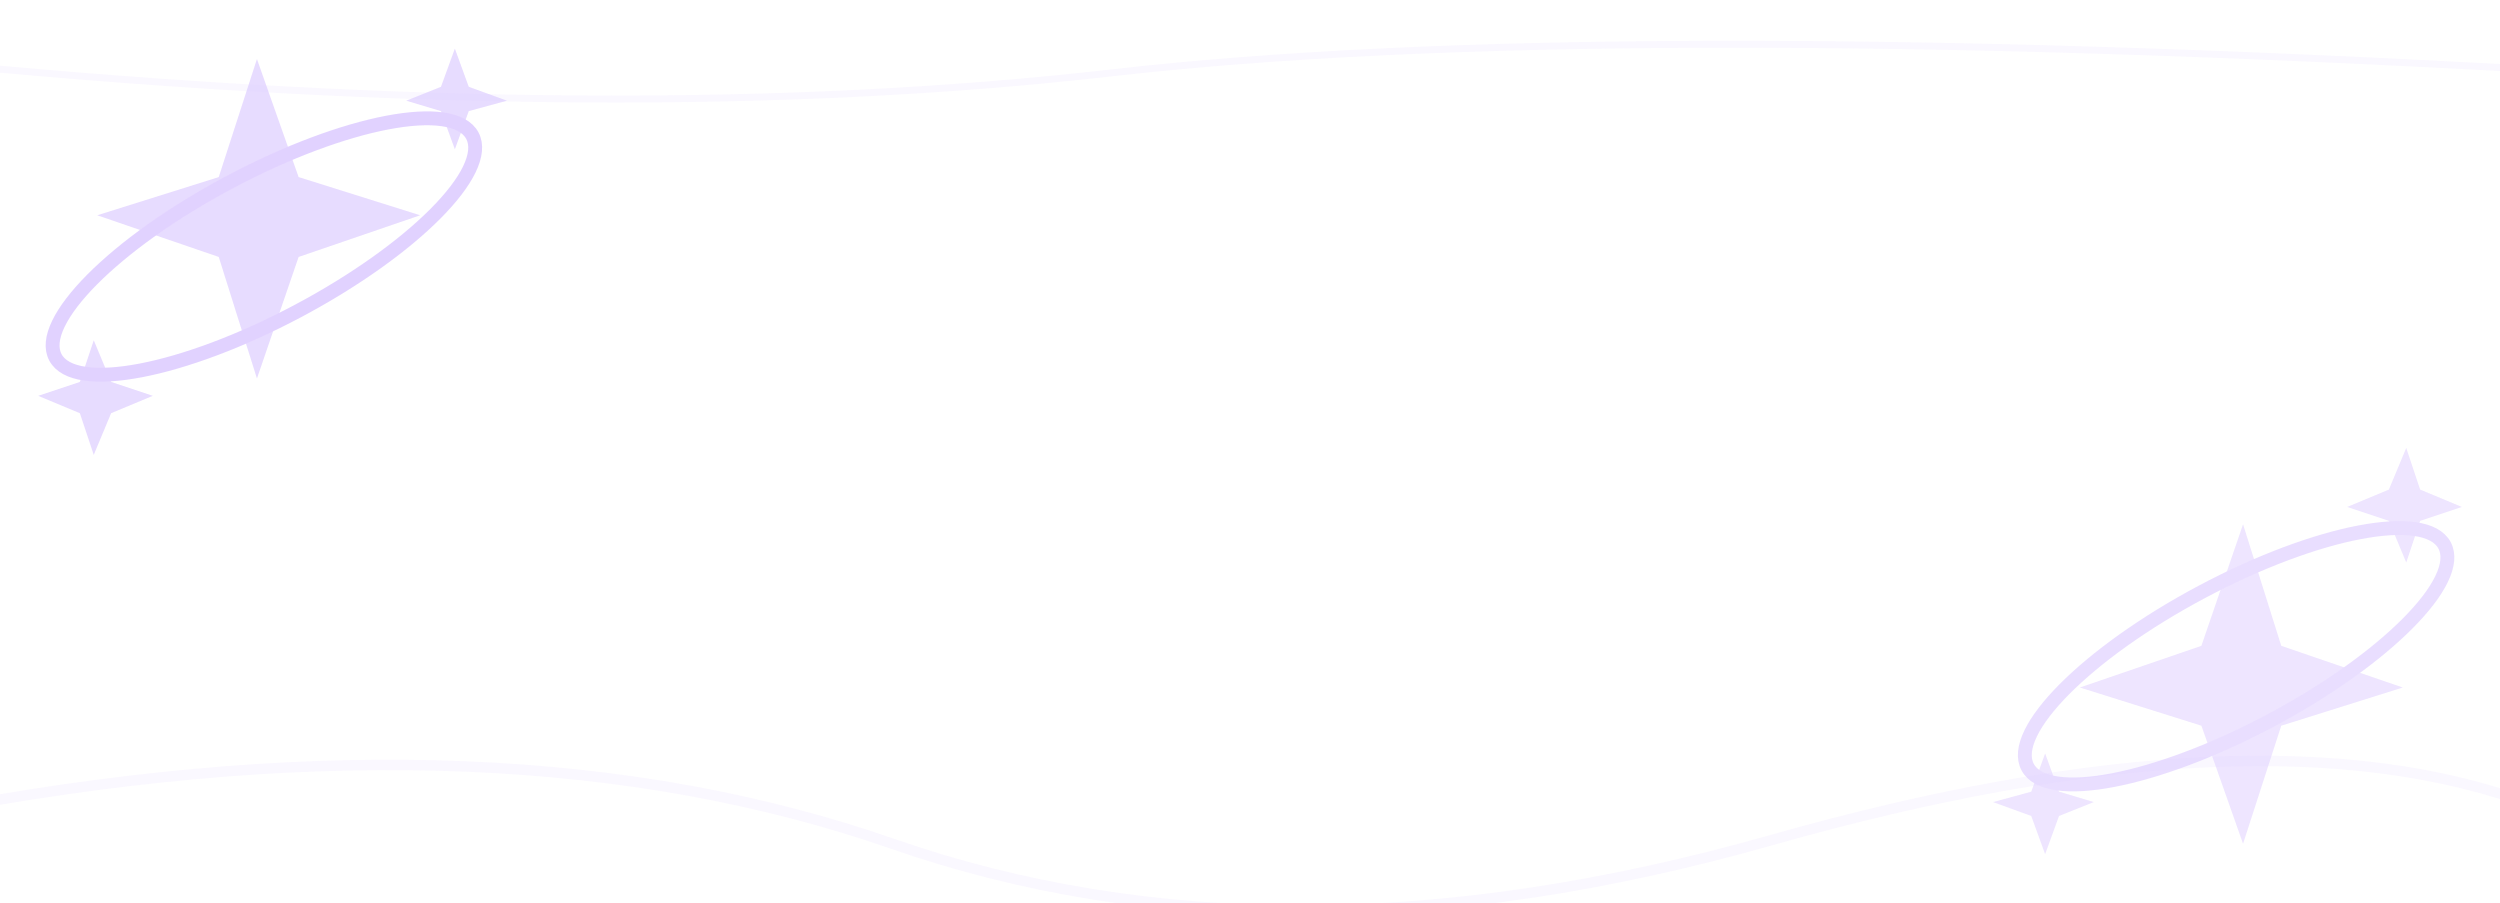
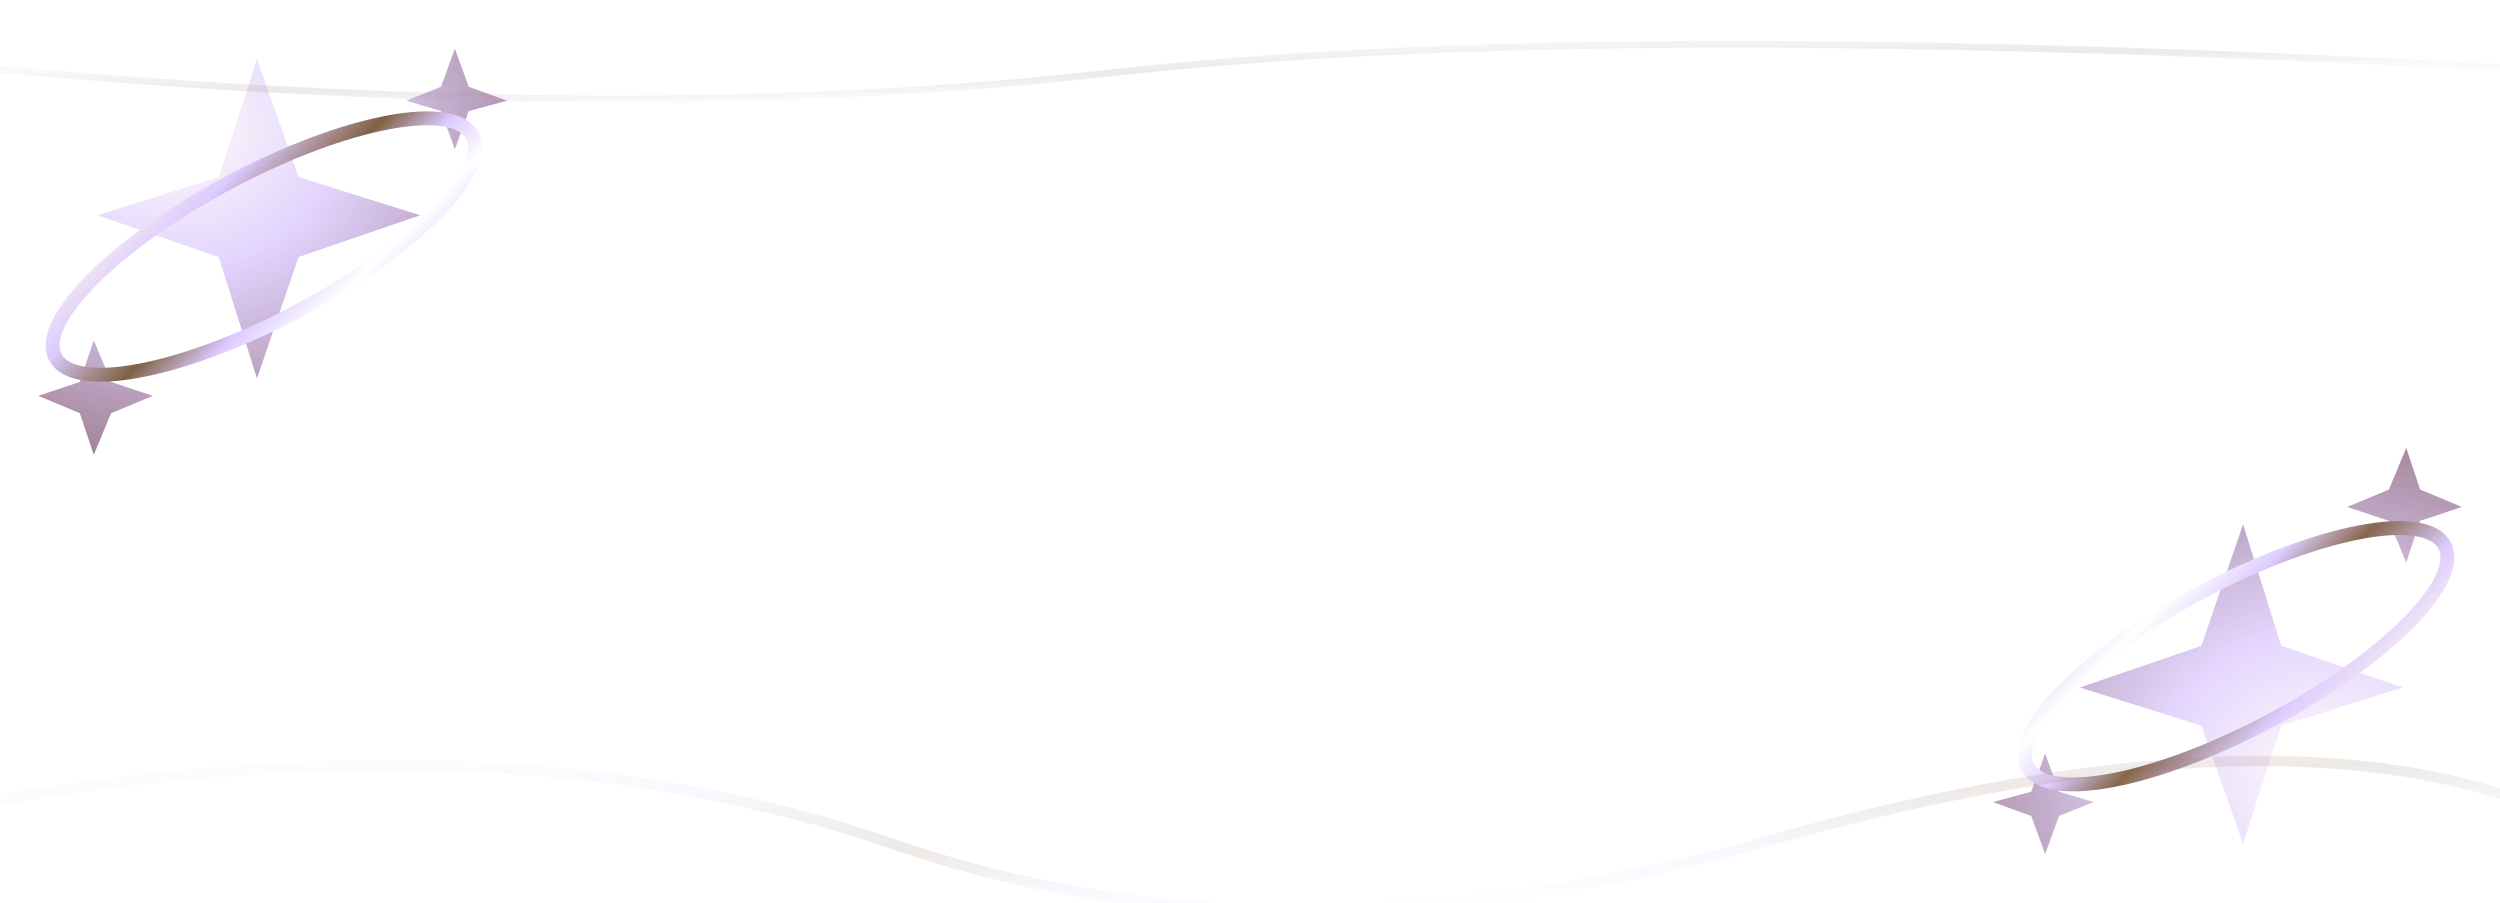
<svg xmlns="http://www.w3.org/2000/svg" width="720" height="260" viewBox="0 0 720 260">
+   <defs>
+     <linearGradient id="metal" x1="0" y1="0" x2="1" y2="1">
+       <stop stop-color="#fff8e9" />
+       <stop offset=".24" stop-color="#dccaff" />
+       <stop offset=".48" stop-color="#806044" />
+       <stop offset=".65" stop-color="#dccaff" />
+       <stop offset=".82" stop-color="#ffffff" />
+       <stop offset="1" stop-color="#dccaff" />
+     </linearGradient>
+     <radialGradient id="enamel" cx=".3" cy=".2" r=".85">
+       <stop stop-color="#fffaf5" />
+       <stop offset=".4" stop-color="#dccaff" />
+       <stop offset="1" stop-color="#865d78" />
+     </radialGradient>
+   </defs>
  <g style="color:#dccaff">
-     <g opacity=".84" transform="translate(4 4)">
-       <path d="M70 13 l12 34 35 11 -35 12 -12 35 -11 -35 -35 -12 35 -11Z M127 10 l4 11 11 4 -11 3 -4 11 -4 -11 -10 -3 10 -4Z M23 94 l5 12 12 4 -12 5 -5 12 -4 -12 -12 -5 12 -4Z" fill="currentColor" opacity=".8" />
-       <ellipse cx="72" cy="67" rx="68" ry="21" transform="rotate(-28 72 67)" stroke="currentColor" stroke-width="4" fill="none" />
+     <g opacity="1" transform="translate(4 4)">
+       <path d="M70 13 l12 34 35 11 -35 12 -12 35 -11 -35 -35 -12 35 -11Z M127 10 l4 11 11 4 -11 3 -4 11 -4 -11 -10 -3 10 -4Z M23 94 l5 12 12 4 -12 5 -5 12 -4 -12 -12 -5 12 -4Z" fill="url(#enamel)" opacity=".8" />
+       <ellipse cx="72" cy="67" rx="68" ry="21" transform="rotate(-28 72 67)" stroke="url(#metal)" stroke-width="4" fill="none" />
    </g>
-     <g opacity=".62" transform="translate(716 256) rotate(180)">
-       <path d="M70 13 l12 34 35 11 -35 12 -12 35 -11 -35 -35 -12 35 -11Z M127 10 l4 11 11 4 -11 3 -4 11 -4 -11 -10 -3 10 -4Z M23 94 l5 12 12 4 -12 5 -5 12 -4 -12 -12 -5 12 -4Z" fill="currentColor" opacity=".8" />
-       <ellipse cx="72" cy="67" rx="68" ry="21" transform="rotate(-28 72 67)" stroke="currentColor" stroke-width="4" fill="none" />
+     <g opacity=".95" transform="translate(716 256) rotate(180)">
+       <path d="M70 13 l12 34 35 11 -35 12 -12 35 -11 -35 -35 -12 35 -11Z M127 10 l4 11 11 4 -11 3 -4 11 -4 -11 -10 -3 10 -4Z M23 94 l5 12 12 4 -12 5 -5 12 -4 -12 -12 -5 12 -4Z" fill="url(#enamel)" opacity=".8" />
+       <ellipse cx="72" cy="67" rx="68" ry="21" transform="rotate(-28 72 67)" stroke="url(#metal)" stroke-width="4" fill="none" />
    </g>
    <g opacity=".14">
-       <path d="M-10 232 Q145 204 257 243 T510 242 T730 232" fill="none" stroke="currentColor" stroke-width="3" />
-       <path d="M-10 19 Q180 37 320 21 T730 20" fill="none" stroke="currentColor" stroke-width="2" />
+       <path d="M-10 232 Q145 204 257 243 T510 242 T730 232" fill="none" stroke="url(#metal)" stroke-width="3" />
+       <path d="M-10 19 Q180 37 320 21 T730 20" fill="none" stroke="url(#metal)" stroke-width="2" />
    </g>
  </g>
</svg>
